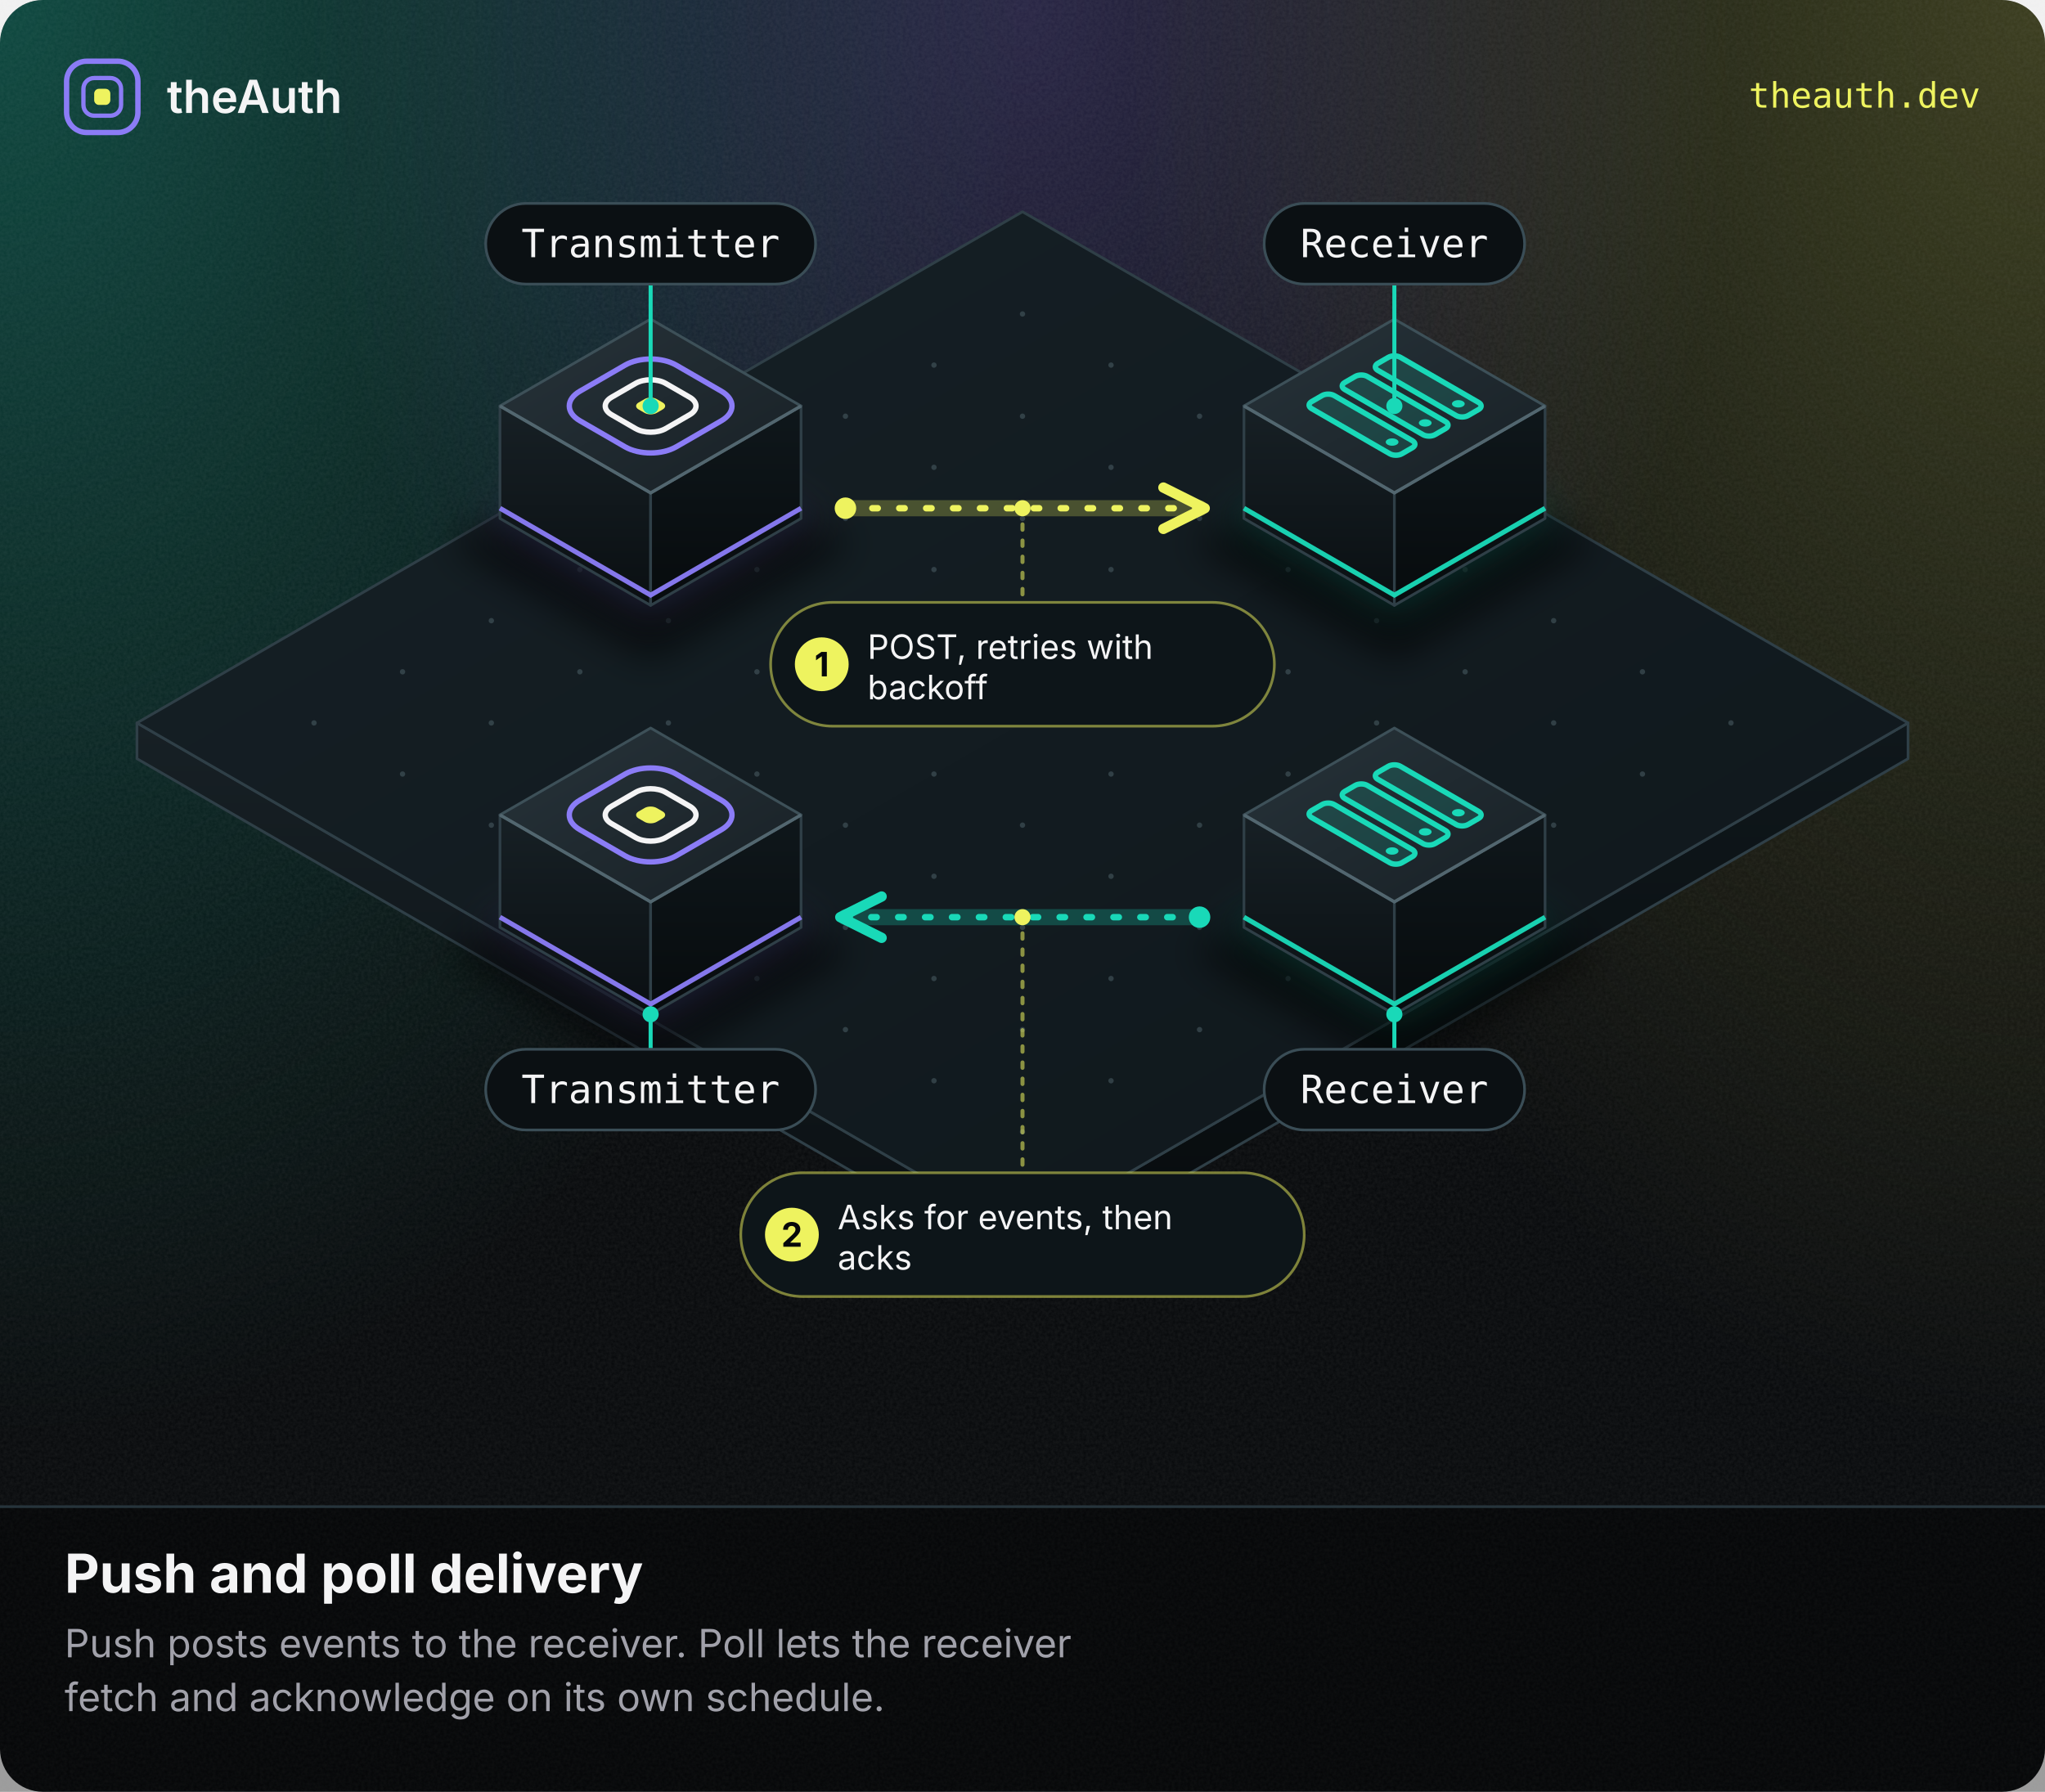
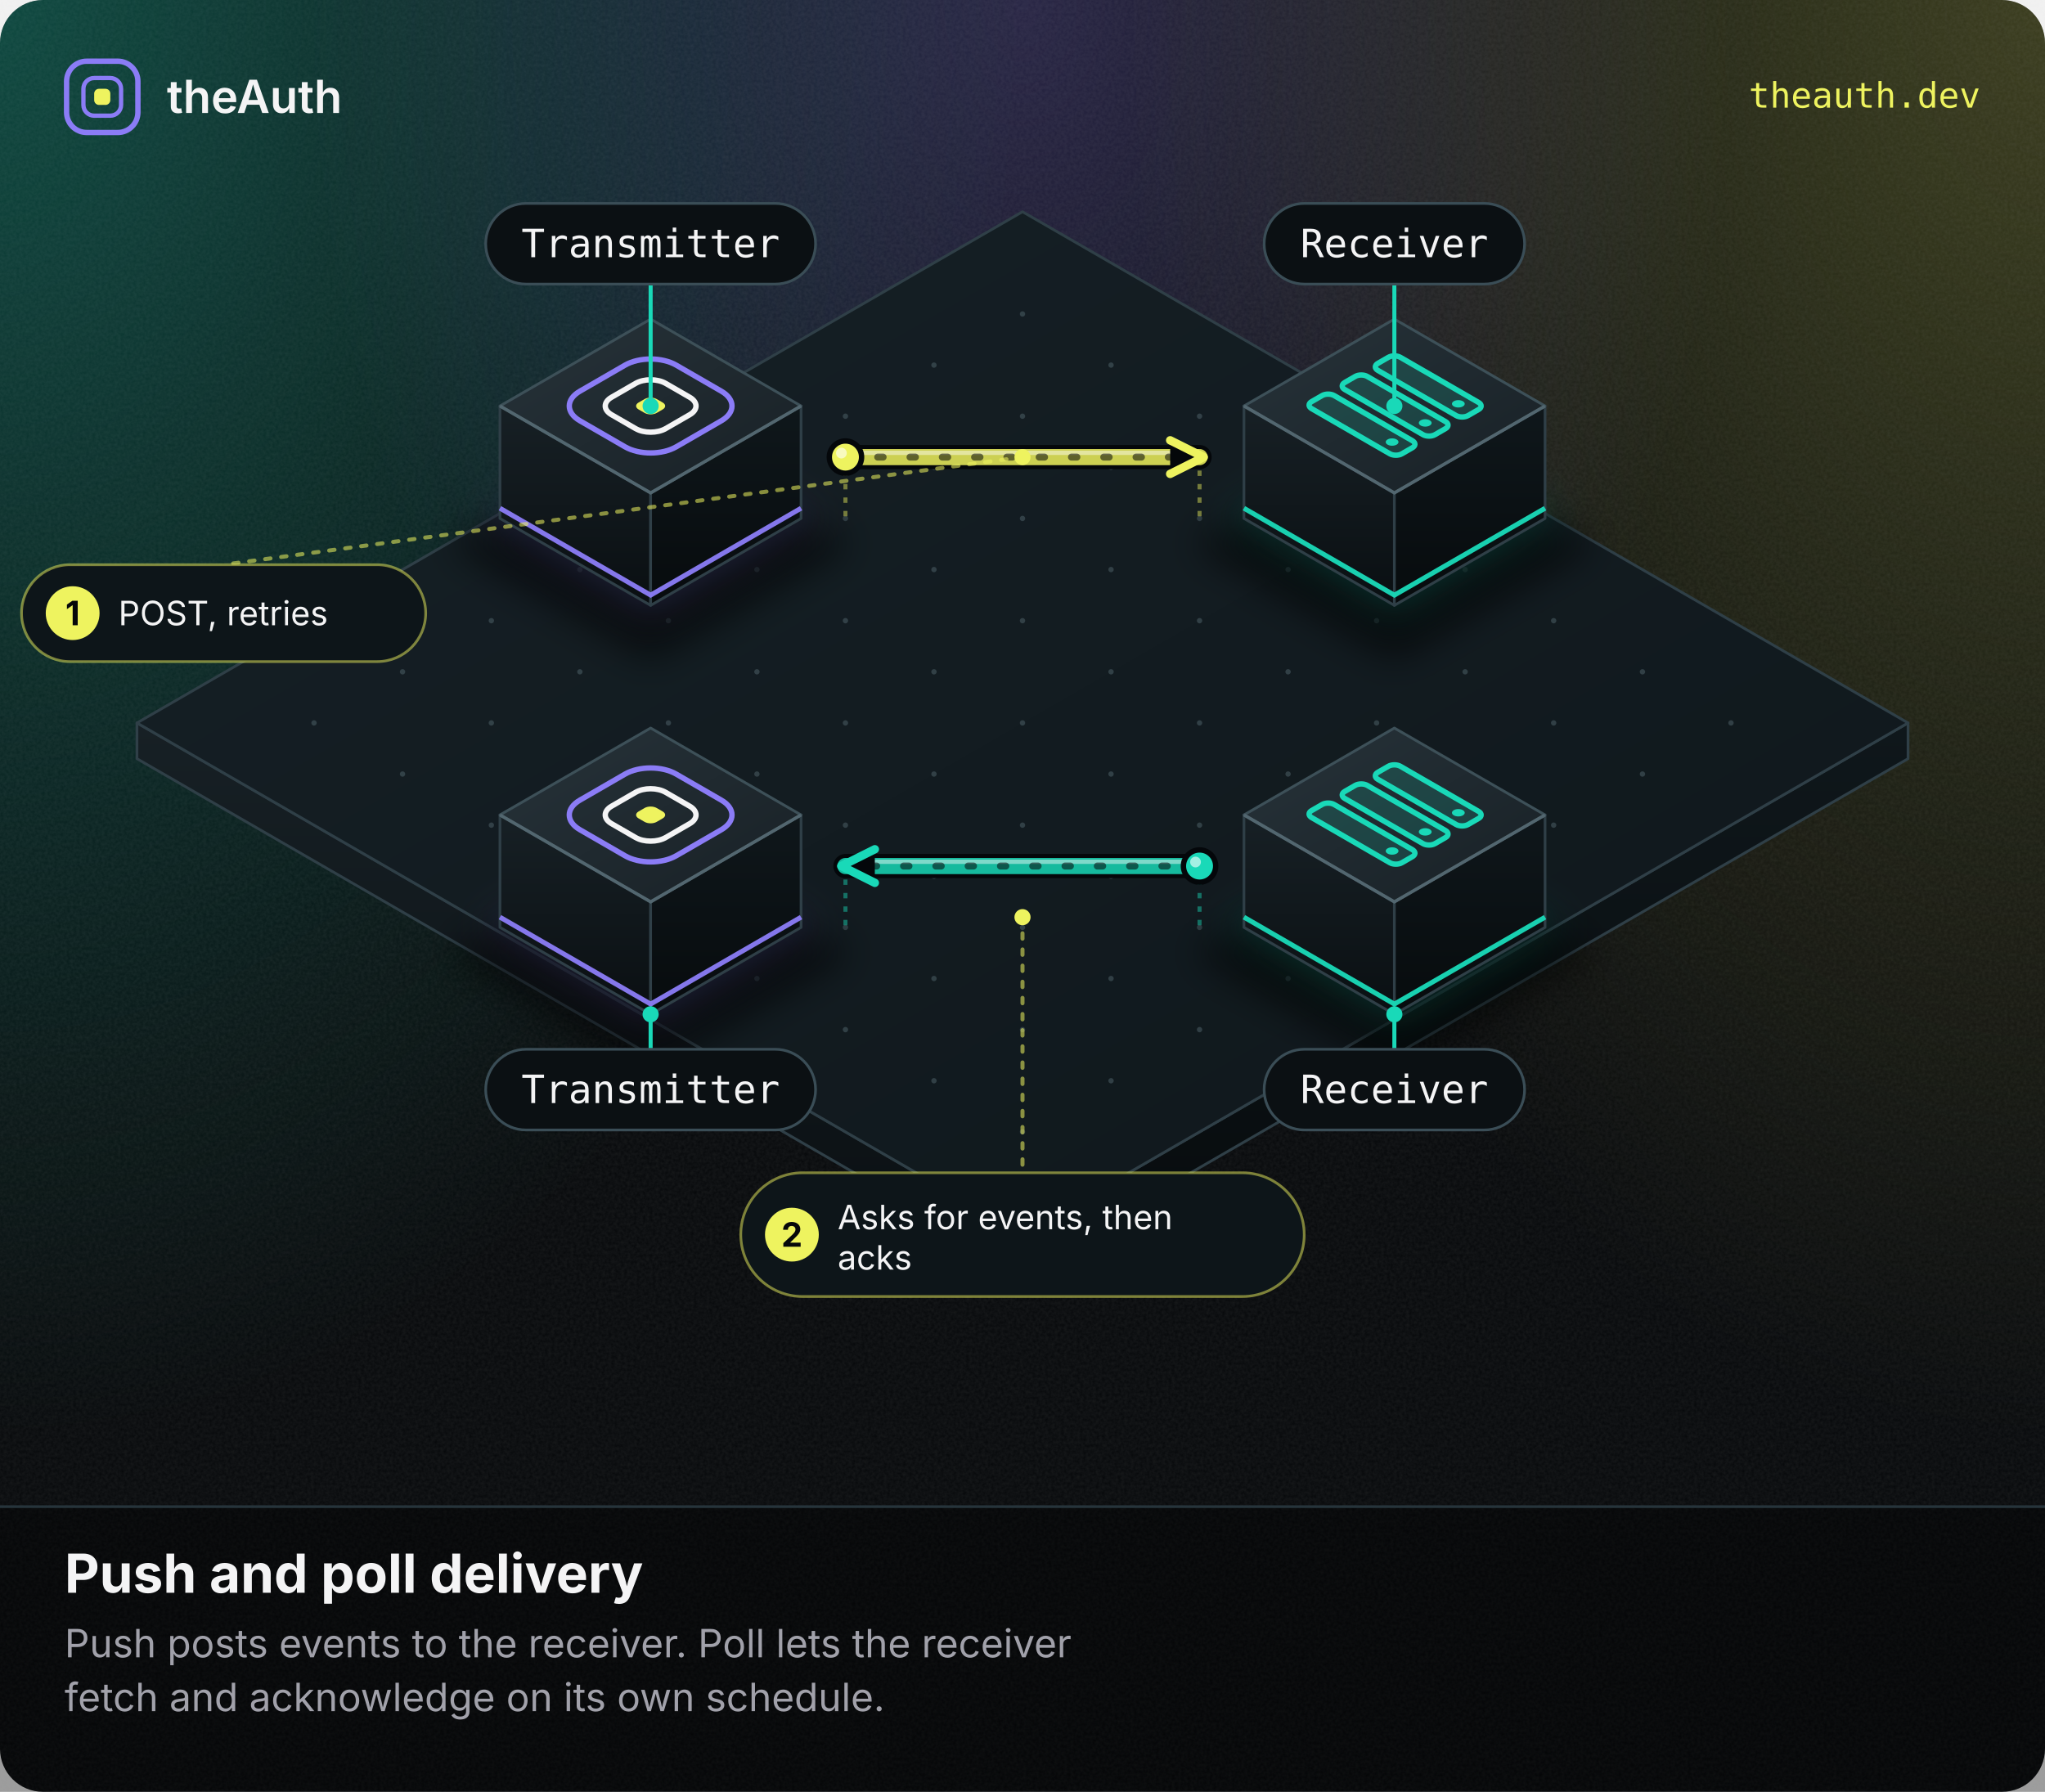
<svg xmlns="http://www.w3.org/2000/svg" viewBox="0 0 760 666" preserveAspectRatio="xMidYMid meet" role="img" aria-labelledby="t d" font-family="Inter,ui-sans-serif,system-ui,-apple-system,Segoe UI,Roboto,sans-serif">
  <defs>
    <radialGradient id="g1" cx="0" cy="0" r="1" gradientUnits="userSpaceOnUse" gradientTransform="translate(0 0) scale(380 532.8)">
      <stop stop-color="#19d9b8" stop-opacity=".30" />
      <stop offset="1" stop-color="#19d9b8" stop-opacity="0" />
    </radialGradient>
    <radialGradient id="g2" cx="0" cy="0" r="1" gradientUnits="userSpaceOnUse" gradientTransform="translate(380 0) scale(266 399.6)">
      <stop stop-color="#8b7cf6" stop-opacity=".24" />
      <stop offset="1" stop-color="#8b7cf6" stop-opacity="0" />
    </radialGradient>
    <radialGradient id="g3" cx="0" cy="0" r="1" gradientUnits="userSpaceOnUse" gradientTransform="translate(760 0) scale(342 532.8)">
      <stop stop-color="#eef35f" stop-opacity=".22" />
      <stop offset="1" stop-color="#eef35f" stop-opacity="0" />
    </radialGradient>
    <linearGradient id="tf" x1="0" y1="0" x2="1" y2="1">
      <stop stop-color="#27333a" />
      <stop offset="1" stop-color="#182025" />
    </linearGradient>
    <linearGradient id="lf" x1="0" y1="0" x2="0" y2="1">
      <stop stop-color="#172025" />
      <stop offset="1" stop-color="#0a0f12" />
    </linearGradient>
    <linearGradient id="rf" x1="0" y1="0" x2="0" y2="1">
      <stop stop-color="#0f171b" />
      <stop offset="1" stop-color="#070b0d" />
    </linearGradient>
    <linearGradient id="pf" x1="0" y1="0" x2="1" y2="1">
      <stop stop-color="#162026" />
      <stop offset="1" stop-color="#0f171b" />
    </linearGradient>
-     <marker id="mt" viewBox="0 0 10 10" refX="8" refY="5" markerWidth="8" markerHeight="8" orient="auto-start-reverse">
-       <path d="M1 1L9 5L1 9" fill="none" stroke="#19d9b8" stroke-width="2" stroke-linecap="round" stroke-linejoin="round" />
-     </marker>
-     <marker id="ml" viewBox="0 0 10 10" refX="8" refY="5" markerWidth="8" markerHeight="8" orient="auto-start-reverse">
-       <path d="M1 1L9 5L1 9" fill="none" stroke="#eef35f" stroke-width="2" stroke-linecap="round" stroke-linejoin="round" />
-     </marker>
-     <marker id="mp" viewBox="0 0 10 10" refX="8" refY="5" markerWidth="8" markerHeight="8" orient="auto-start-reverse">
-       <path d="M1 1L9 5L1 9" fill="none" stroke="#8b7cf6" stroke-width="2" stroke-linecap="round" stroke-linejoin="round" />
-     </marker>
-     <marker id="mr" viewBox="0 0 10 10" refX="8" refY="5" markerWidth="8" markerHeight="8" orient="auto-start-reverse">
-       <path d="M1 1L9 5L1 9" fill="none" stroke="#f87171" stroke-width="2" stroke-linecap="round" stroke-linejoin="round" />
+     <marker id="mt" viewBox="0 0 10 10" refX="8" refY="5" markerWidth="6" markerHeight="6" orient="auto-start-reverse">
+       <path d="M1 1L9 5L1 9" fill="#04070a" stroke="#19d9b8" stroke-width="2" stroke-linecap="round" stroke-linejoin="round" />
+     </marker>
+     <marker id="ml" viewBox="0 0 10 10" refX="8" refY="5" markerWidth="6" markerHeight="6" orient="auto-start-reverse">
+       <path d="M1 1L9 5L1 9" fill="#04070a" stroke="#eef35f" stroke-width="2" stroke-linecap="round" stroke-linejoin="round" />
+     </marker>
+     <marker id="mp" viewBox="0 0 10 10" refX="8" refY="5" markerWidth="6" markerHeight="6" orient="auto-start-reverse">
+       <path d="M1 1L9 5L1 9" fill="#04070a" stroke="#8b7cf6" stroke-width="2" stroke-linecap="round" stroke-linejoin="round" />
+     </marker>
+     <marker id="mr" viewBox="0 0 10 10" refX="8" refY="5" markerWidth="6" markerHeight="6" orient="auto-start-reverse">
+       <path d="M1 1L9 5L1 9" fill="#04070a" stroke="#f87171" stroke-width="2" stroke-linecap="round" stroke-linejoin="round" />
    </marker>
    <style>.flow{animation:flow 1.8s linear infinite}@keyframes flow{to{stroke-dashoffset:-20}}@media (prefers-reduced-motion:reduce){.flow{animation:none}}</style>
+     <filter id="sb" x="-20%" y="-20%" width="140%" height="140%">
+       <feGaussianBlur stdDeviation="2.5" />
+     </filter>
    <filter id="bl" x="-30%" y="-30%" width="160%" height="160%">
      <feGaussianBlur stdDeviation="7" />
    </filter>
    <filter id="n" x="0" y="0" width="100%" height="100%">
      <feTurbulence type="fractalNoise" baseFrequency=".85" numOctaves="2" seed="11" stitchTiles="stitch" />
      <feColorMatrix values="0 0 0 0 1  0 0 0 0 1  0 0 0 0 1  0 0 0 .7 0" />
    </filter>
  </defs>
  <rect width="760" height="666" rx="16" fill="#06080a" />
  <rect width="760" height="666" rx="16" fill="url(#g1)" />
  <rect width="760" height="666" rx="16" fill="url(#g2)" />
  <rect width="760" height="666" rx="16" fill="url(#g3)" />
  <rect width="760" height="666" rx="16" filter="url(#n)" opacity=".10" />
  <polygon points="50.9,282 380,472 380,458.7 50.9,268.7" fill="url(#lf)" stroke="#2f3f47" stroke-width="1" stroke-linejoin="round" />
  <polygon points="709.1,282 380,472 380,458.7 709.1,268.7" fill="url(#rf)" stroke="#2f3f47" stroke-width="1" stroke-linejoin="round" />
  <polygon points="380,78.7 709.1,268.7 380,458.7 50.9,268.7" fill="url(#pf)" stroke="#2f3f47" stroke-width="1" stroke-linejoin="round" />
  <circle cx="380" cy="116.7" r="1" fill="#46585f" opacity=".6" />
  <circle cx="347.1" cy="135.7" r="1" fill="#46585f" opacity=".6" />
  <circle cx="314.2" cy="154.7" r="1" fill="#46585f" opacity=".6" />
  <circle cx="281.3" cy="173.7" r="1" fill="#46585f" opacity=".6" />
  <circle cx="248.4" cy="192.7" r="1" fill="#46585f" opacity=".6" />
  <circle cx="215.5" cy="211.7" r="1" fill="#46585f" opacity=".6" />
  <circle cx="182.6" cy="230.7" r="1" fill="#46585f" opacity=".6" />
  <circle cx="149.6" cy="249.7" r="1" fill="#46585f" opacity=".6" />
  <circle cx="116.7" cy="268.7" r="1" fill="#46585f" opacity=".6" />
  <circle cx="412.9" cy="135.7" r="1" fill="#46585f" opacity=".6" />
  <circle cx="380" cy="154.7" r="1" fill="#46585f" opacity=".6" />
  <circle cx="347.1" cy="173.7" r="1" fill="#46585f" opacity=".6" />
  <circle cx="314.2" cy="192.7" r="1" fill="#46585f" opacity=".6" />
  <circle cx="281.3" cy="211.7" r="1" fill="#46585f" opacity=".6" />
  <circle cx="248.4" cy="230.7" r="1" fill="#46585f" opacity=".6" />
  <circle cx="215.5" cy="249.7" r="1" fill="#46585f" opacity=".6" />
  <circle cx="182.6" cy="268.7" r="1" fill="#46585f" opacity=".6" />
  <circle cx="149.6" cy="287.7" r="1" fill="#46585f" opacity=".6" />
  <circle cx="445.8" cy="154.7" r="1" fill="#46585f" opacity=".6" />
  <circle cx="412.9" cy="173.7" r="1" fill="#46585f" opacity=".6" />
  <circle cx="380" cy="192.7" r="1" fill="#46585f" opacity=".6" />
  <circle cx="347.1" cy="211.7" r="1" fill="#46585f" opacity=".6" />
  <circle cx="314.2" cy="230.7" r="1" fill="#46585f" opacity=".6" />
  <circle cx="281.3" cy="249.7" r="1" fill="#46585f" opacity=".6" />
  <circle cx="248.4" cy="268.7" r="1" fill="#46585f" opacity=".6" />
  <circle cx="215.5" cy="287.7" r="1" fill="#46585f" opacity=".6" />
  <circle cx="182.6" cy="306.7" r="1" fill="#46585f" opacity=".6" />
  <circle cx="478.7" cy="173.7" r="1" fill="#46585f" opacity=".6" />
  <circle cx="445.8" cy="192.7" r="1" fill="#46585f" opacity=".6" />
  <circle cx="412.9" cy="211.7" r="1" fill="#46585f" opacity=".6" />
  <circle cx="380" cy="230.7" r="1" fill="#46585f" opacity=".6" />
  <circle cx="347.1" cy="249.7" r="1" fill="#46585f" opacity=".6" />
  <circle cx="314.2" cy="268.7" r="1" fill="#46585f" opacity=".6" />
  <circle cx="281.3" cy="287.7" r="1" fill="#46585f" opacity=".6" />
  <circle cx="248.4" cy="306.7" r="1" fill="#46585f" opacity=".6" />
  <circle cx="215.5" cy="325.7" r="1" fill="#46585f" opacity=".6" />
  <circle cx="511.6" cy="192.7" r="1" fill="#46585f" opacity=".6" />
  <circle cx="478.7" cy="211.7" r="1" fill="#46585f" opacity=".6" />
  <circle cx="445.8" cy="230.7" r="1" fill="#46585f" opacity=".6" />
  <circle cx="412.9" cy="249.7" r="1" fill="#46585f" opacity=".6" />
  <circle cx="380" cy="268.7" r="1" fill="#46585f" opacity=".6" />
  <circle cx="347.1" cy="287.7" r="1" fill="#46585f" opacity=".6" />
  <circle cx="314.2" cy="306.7" r="1" fill="#46585f" opacity=".6" />
  <circle cx="281.3" cy="325.7" r="1" fill="#46585f" opacity=".6" />
  <circle cx="248.4" cy="344.7" r="1" fill="#46585f" opacity=".6" />
  <circle cx="544.5" cy="211.7" r="1" fill="#46585f" opacity=".6" />
  <circle cx="511.6" cy="230.7" r="1" fill="#46585f" opacity=".6" />
  <circle cx="478.7" cy="249.7" r="1" fill="#46585f" opacity=".6" />
  <circle cx="445.8" cy="268.7" r="1" fill="#46585f" opacity=".6" />
  <circle cx="412.9" cy="287.7" r="1" fill="#46585f" opacity=".6" />
  <circle cx="380" cy="306.7" r="1" fill="#46585f" opacity=".6" />
  <circle cx="347.1" cy="325.7" r="1" fill="#46585f" opacity=".6" />
  <circle cx="314.2" cy="344.7" r="1" fill="#46585f" opacity=".6" />
  <circle cx="281.3" cy="363.7" r="1" fill="#46585f" opacity=".6" />
  <circle cx="577.4" cy="230.7" r="1" fill="#46585f" opacity=".6" />
  <circle cx="544.5" cy="249.7" r="1" fill="#46585f" opacity=".6" />
  <circle cx="511.6" cy="268.7" r="1" fill="#46585f" opacity=".6" />
  <circle cx="478.7" cy="287.7" r="1" fill="#46585f" opacity=".6" />
  <circle cx="445.8" cy="306.7" r="1" fill="#46585f" opacity=".6" />
  <circle cx="412.9" cy="325.7" r="1" fill="#46585f" opacity=".6" />
  <circle cx="380" cy="344.7" r="1" fill="#46585f" opacity=".6" />
  <circle cx="347.1" cy="363.7" r="1" fill="#46585f" opacity=".6" />
  <circle cx="314.2" cy="382.7" r="1" fill="#46585f" opacity=".6" />
  <circle cx="610.4" cy="249.7" r="1" fill="#46585f" opacity=".6" />
  <circle cx="577.4" cy="268.7" r="1" fill="#46585f" opacity=".6" />
  <circle cx="544.5" cy="287.7" r="1" fill="#46585f" opacity=".6" />
  <circle cx="511.6" cy="306.7" r="1" fill="#46585f" opacity=".6" />
  <circle cx="478.7" cy="325.7" r="1" fill="#46585f" opacity=".6" />
  <circle cx="445.8" cy="344.7" r="1" fill="#46585f" opacity=".6" />
  <circle cx="412.9" cy="363.7" r="1" fill="#46585f" opacity=".6" />
  <circle cx="380" cy="382.7" r="1" fill="#46585f" opacity=".6" />
  <circle cx="347.1" cy="401.7" r="1" fill="#46585f" opacity=".6" />
  <circle cx="643.3" cy="268.7" r="1" fill="#46585f" opacity=".6" />
  <circle cx="610.4" cy="287.7" r="1" fill="#46585f" opacity=".6" />
  <circle cx="577.4" cy="306.7" r="1" fill="#46585f" opacity=".6" />
  <circle cx="544.5" cy="325.7" r="1" fill="#46585f" opacity=".6" />
  <circle cx="511.6" cy="344.7" r="1" fill="#46585f" opacity=".6" />
  <circle cx="478.7" cy="363.7" r="1" fill="#46585f" opacity=".6" />
  <circle cx="445.8" cy="382.7" r="1" fill="#46585f" opacity=".6" />
  <circle cx="412.9" cy="401.7" r="1" fill="#46585f" opacity=".6" />
  <circle cx="380" cy="420.7" r="1" fill="#46585f" opacity=".6" />
  <polygon points="241.8,159.3 316.2,202.2 241.8,245.1 167.4,202.2" fill="#000" opacity=".6" filter="url(#bl)" />
  <polygon points="241.8,156.6 304.3,192.7 241.8,228.8 179.3,192.7" fill="#8b7cf6" opacity=".16" filter="url(#bl)" />
  <polygon points="185.8,192.7 241.8,225 241.8,183.2 185.8,150.9" fill="url(#lf)" stroke="#2f3f47" stroke-width="1" stroke-linejoin="round" />
  <polygon points="297.7,192.7 241.8,225 241.8,183.2 297.7,150.9" fill="url(#rf)" stroke="#2f3f47" stroke-width="1" stroke-linejoin="round" />
  <polygon points="241.8,118.6 297.7,150.9 241.8,183.2 185.8,150.9" fill="url(#tf)" stroke="#3d5058" stroke-width="1" stroke-linejoin="round" />
  <polyline points="185.8,150.9 241.8,183.2 297.7,150.9" fill="none" stroke="#52666f" stroke-width="1.2" />
  <polyline points="185.8,188.9 241.8,221.2 297.7,188.9" fill="none" stroke="#8b7cf6" stroke-width="1.8" opacity=".95" />
  <g transform="matrix(55.944 32.3 -55.944 32.3 241.8 118.6)" fill="none" stroke-width="2" stroke-linecap="round" stroke-linejoin="round" style="vector-effect:non-scaling-stroke">
    <rect vector-effect="non-scaling-stroke" x=".18" y=".18" width=".64" height=".64" rx=".17" fill="none" stroke="#8b7cf6" />
    <rect vector-effect="non-scaling-stroke" x=".32" y=".32" width=".36" height=".36" rx=".1" fill="none" stroke="#f4f4f5" />
    <rect vector-effect="non-scaling-stroke" x=".44" y=".44" width=".12" height=".12" rx=".04" fill="#eef35f" stroke="none" />
  </g>
  <polygon points="518.2,159.3 592.6,202.2 518.2,245.1 443.8,202.2" fill="#000" opacity=".6" filter="url(#bl)" />
  <polygon points="518.2,156.6 580.7,192.7 518.2,228.8 455.7,192.7" fill="#19d9b8" opacity=".16" filter="url(#bl)" />
  <polygon points="462.3,192.7 518.2,225 518.2,183.2 462.3,150.9" fill="url(#lf)" stroke="#2f3f47" stroke-width="1" stroke-linejoin="round" />
  <polygon points="574.2,192.7 518.2,225 518.2,183.2 574.2,150.9" fill="url(#rf)" stroke="#2f3f47" stroke-width="1" stroke-linejoin="round" />
  <polygon points="518.2,118.6 574.2,150.9 518.2,183.2 462.3,150.9" fill="url(#tf)" stroke="#3d5058" stroke-width="1" stroke-linejoin="round" />
  <polyline points="462.3,150.9 518.2,183.2 574.2,150.9" fill="none" stroke="#52666f" stroke-width="1.2" />
  <polyline points="462.3,188.9 518.2,221.2 574.2,188.9" fill="none" stroke="#19d9b8" stroke-width="1.8" opacity=".95" />
  <g transform="matrix(55.944 32.3 -55.944 32.3 518.2 118.6)" fill="none" stroke-width="2" stroke-linecap="round" stroke-linejoin="round" style="vector-effect:non-scaling-stroke">
    <rect vector-effect="non-scaling-stroke" x=".2" y="0.2" width=".6" height=".15" rx=".04" fill="#19d9b8" fill-opacity=".16" stroke="#19d9b8" />
    <circle vector-effect="non-scaling-stroke" cx=".7" cy="0.275" r=".03" fill="#19d9b8" stroke="none" />
    <rect vector-effect="non-scaling-stroke" x=".2" y="0.42" width=".6" height=".15" rx=".04" fill="#19d9b8" fill-opacity=".16" stroke="#19d9b8" />
    <circle vector-effect="non-scaling-stroke" cx=".7" cy="0.495" r=".03" fill="#19d9b8" stroke="none" />
    <rect vector-effect="non-scaling-stroke" x=".2" y="0.64" width=".6" height=".15" rx=".04" fill="#19d9b8" fill-opacity=".16" stroke="#19d9b8" />
    <circle vector-effect="non-scaling-stroke" cx=".7" cy="0.715" r=".03" fill="#19d9b8" stroke="none" />
  </g>
  <polygon points="241.8,311.3 316.2,354.2 241.8,397.1 167.4,354.2" fill="#000" opacity=".6" filter="url(#bl)" />
  <polygon points="241.8,308.6 304.3,344.7 241.8,380.8 179.3,344.7" fill="#8b7cf6" opacity=".16" filter="url(#bl)" />
  <polygon points="185.8,344.7 241.8,377 241.8,335.2 185.8,302.9" fill="url(#lf)" stroke="#2f3f47" stroke-width="1" stroke-linejoin="round" />
  <polygon points="297.7,344.7 241.8,377 241.8,335.2 297.7,302.9" fill="url(#rf)" stroke="#2f3f47" stroke-width="1" stroke-linejoin="round" />
  <polygon points="241.8,270.6 297.7,302.9 241.8,335.2 185.8,302.9" fill="url(#tf)" stroke="#3d5058" stroke-width="1" stroke-linejoin="round" />
  <polyline points="185.8,302.9 241.8,335.2 297.7,302.9" fill="none" stroke="#52666f" stroke-width="1.2" />
  <polyline points="185.8,340.9 241.8,373.2 297.7,340.9" fill="none" stroke="#8b7cf6" stroke-width="1.8" opacity=".95" />
  <g transform="matrix(55.944 32.3 -55.944 32.3 241.8 270.6)" fill="none" stroke-width="2" stroke-linecap="round" stroke-linejoin="round" style="vector-effect:non-scaling-stroke">
    <rect vector-effect="non-scaling-stroke" x=".18" y=".18" width=".64" height=".64" rx=".17" fill="none" stroke="#8b7cf6" />
    <rect vector-effect="non-scaling-stroke" x=".32" y=".32" width=".36" height=".36" rx=".1" fill="none" stroke="#f4f4f5" />
    <rect vector-effect="non-scaling-stroke" x=".44" y=".44" width=".12" height=".12" rx=".04" fill="#eef35f" stroke="none" />
  </g>
  <polygon points="518.2,311.3 592.6,354.2 518.2,397.1 443.8,354.2" fill="#000" opacity=".6" filter="url(#bl)" />
  <polygon points="518.2,308.6 580.7,344.7 518.2,380.8 455.7,344.7" fill="#19d9b8" opacity=".16" filter="url(#bl)" />
  <polygon points="462.3,344.7 518.2,377 518.2,335.2 462.3,302.9" fill="url(#lf)" stroke="#2f3f47" stroke-width="1" stroke-linejoin="round" />
  <polygon points="574.2,344.7 518.2,377 518.2,335.2 574.2,302.9" fill="url(#rf)" stroke="#2f3f47" stroke-width="1" stroke-linejoin="round" />
  <polygon points="518.2,270.6 574.2,302.9 518.2,335.2 462.3,302.9" fill="url(#tf)" stroke="#3d5058" stroke-width="1" stroke-linejoin="round" />
  <polyline points="462.3,302.9 518.2,335.2 574.2,302.9" fill="none" stroke="#52666f" stroke-width="1.2" />
  <polyline points="462.3,340.9 518.2,373.2 574.2,340.9" fill="none" stroke="#19d9b8" stroke-width="1.8" opacity=".95" />
  <g transform="matrix(55.944 32.3 -55.944 32.3 518.2 270.6)" fill="none" stroke-width="2" stroke-linecap="round" stroke-linejoin="round" style="vector-effect:non-scaling-stroke">
    <rect vector-effect="non-scaling-stroke" x=".2" y="0.2" width=".6" height=".15" rx=".04" fill="#19d9b8" fill-opacity=".16" stroke="#19d9b8" />
    <circle vector-effect="non-scaling-stroke" cx=".7" cy="0.275" r=".03" fill="#19d9b8" stroke="none" />
    <rect vector-effect="non-scaling-stroke" x=".2" y="0.42" width=".6" height=".15" rx=".04" fill="#19d9b8" fill-opacity=".16" stroke="#19d9b8" />
    <circle vector-effect="non-scaling-stroke" cx=".7" cy="0.495" r=".03" fill="#19d9b8" stroke="none" />
    <rect vector-effect="non-scaling-stroke" x=".2" y="0.64" width=".6" height=".15" rx=".04" fill="#19d9b8" fill-opacity=".16" stroke="#19d9b8" />
    <circle vector-effect="non-scaling-stroke" cx=".7" cy="0.715" r=".03" fill="#19d9b8" stroke="none" />
  </g>
-   <polyline points="314.2,188.9 445.8,188.9" fill="none" stroke="#eef35f" stroke-opacity=".25" stroke-width="6" stroke-linecap="round" stroke-linejoin="round" />
-   <polyline class="flow" points="314.2,188.9 445.8,188.9" fill="none" stroke="#eef35f" stroke-width="2.4" stroke-dasharray="2 8" stroke-linecap="round" stroke-linejoin="round" marker-end="url(#ml)" />
-   <circle cx="314.2" cy="188.9" r="4" fill="#eef35f" />
-   <polyline points="445.8,340.9 314.2,340.9" fill="none" stroke="#19d9b8" stroke-opacity=".25" stroke-width="6" stroke-linecap="round" stroke-linejoin="round" />
-   <polyline class="flow" points="445.8,340.9 314.2,340.9" fill="none" stroke="#19d9b8" stroke-width="2.4" stroke-dasharray="2 8" stroke-linecap="round" stroke-linejoin="round" marker-end="url(#mt)" />
-   <circle cx="445.8" cy="340.9" r="4" fill="#19d9b8" />
+   <polyline points="314.2,198.8 445.8,198.8" fill="none" stroke="#000" stroke-opacity=".5" stroke-width="7" stroke-linecap="round" stroke-linejoin="round" filter="url(#sb)" />
+   <line x1="314.2" y1="169.9" x2="314.2" y2="192.7" stroke="#eef35f" stroke-opacity=".45" stroke-width="1.5" stroke-dasharray="2 3" />
+   <line x1="445.8" y1="169.9" x2="445.8" y2="192.7" stroke="#eef35f" stroke-opacity=".45" stroke-width="1.5" stroke-dasharray="2 3" />
+   <polyline points="314.2,169.9 445.8,169.9" fill="none" stroke="#04070a" stroke-width="9" stroke-linecap="round" stroke-linejoin="round" />
+   <polyline points="314.2,169.9 445.8,169.9" fill="none" stroke="#eef35f" stroke-opacity=".85" stroke-width="6" stroke-linecap="round" stroke-linejoin="round" />
+   <polyline points="314.2,168.3 445.8,168.3" fill="none" stroke="#fff" stroke-opacity=".45" stroke-width="1.6" stroke-linecap="round" stroke-linejoin="round" />
+   <polyline class="flow" points="314.2,169.9 445.8,169.9" fill="none" stroke="#04070a" stroke-opacity=".55" stroke-width="2.6" stroke-dasharray="2 10" stroke-linecap="round" stroke-linejoin="round" marker-end="url(#ml)" />
+   <circle cx="314.2" cy="169.9" r="6" fill="#eef35f" stroke="#04070a" stroke-width="2" />
+   <circle cx="312.7" cy="168.4" r="2" fill="#fff" fill-opacity=".6" />
+   <polyline points="445.8,350.8 314.2,350.8" fill="none" stroke="#000" stroke-opacity=".5" stroke-width="7" stroke-linecap="round" stroke-linejoin="round" filter="url(#sb)" />
+   <line x1="445.8" y1="321.9" x2="445.8" y2="344.7" stroke="#19d9b8" stroke-opacity=".45" stroke-width="1.5" stroke-dasharray="2 3" />
+   <line x1="314.2" y1="321.9" x2="314.2" y2="344.7" stroke="#19d9b8" stroke-opacity=".45" stroke-width="1.5" stroke-dasharray="2 3" />
+   <polyline points="445.8,321.9 314.2,321.9" fill="none" stroke="#04070a" stroke-width="9" stroke-linecap="round" stroke-linejoin="round" />
+   <polyline points="445.8,321.9 314.2,321.9" fill="none" stroke="#19d9b8" stroke-opacity=".85" stroke-width="6" stroke-linecap="round" stroke-linejoin="round" />
+   <polyline points="445.8,320.3 314.2,320.3" fill="none" stroke="#fff" stroke-opacity=".45" stroke-width="1.6" stroke-linecap="round" stroke-linejoin="round" />
+   <polyline class="flow" points="445.8,321.9 314.2,321.9" fill="none" stroke="#04070a" stroke-opacity=".55" stroke-width="2.6" stroke-dasharray="2 10" stroke-linecap="round" stroke-linejoin="round" marker-end="url(#mt)" />
+   <circle cx="445.8" cy="321.9" r="6" fill="#19d9b8" stroke="#04070a" stroke-width="2" />
+   <circle cx="444.3" cy="320.4" r="2" fill="#fff" fill-opacity=".6" />
  <line x1="241.8" y1="105.6" x2="241.8" y2="150.9" stroke="#19d9b8" stroke-width="1.5" />
  <circle cx="241.8" cy="150.9" r="3" fill="#19d9b8" />
  <rect x="180.5" y="75.6" width="122.6" height="30" rx="15" fill="#0b1013" stroke="#3a4d56" />
  <text x="241.8" y="95.6" text-anchor="middle" font-size="14.5" fill="#f4f4f5" font-family="ui-monospace,JetBrains Mono,Menlo,Consolas,monospace">Transmitter</text>
  <line x1="518.2" y1="105.6" x2="518.2" y2="150.9" stroke="#19d9b8" stroke-width="1.5" />
  <circle cx="518.2" cy="150.9" r="3" fill="#19d9b8" />
  <rect x="469.8" y="75.6" width="96.8" height="30" rx="15" fill="#0b1013" stroke="#3a4d56" />
  <text x="518.2" y="95.6" text-anchor="middle" font-size="14.5" fill="#f4f4f5" font-family="ui-monospace,JetBrains Mono,Menlo,Consolas,monospace">Receiver</text>
  <line x1="241.8" y1="377" x2="241.8" y2="390" stroke="#19d9b8" stroke-width="1.5" />
  <circle cx="241.8" cy="377" r="3" fill="#19d9b8" />
  <rect x="180.5" y="390" width="122.6" height="30" rx="15" fill="#0b1013" stroke="#3a4d56" />
  <text x="241.8" y="410" text-anchor="middle" font-size="14.5" fill="#f4f4f5" font-family="ui-monospace,JetBrains Mono,Menlo,Consolas,monospace">Transmitter</text>
  <line x1="518.2" y1="377" x2="518.2" y2="390" stroke="#19d9b8" stroke-width="1.5" />
  <circle cx="518.2" cy="377" r="3" fill="#19d9b8" />
  <rect x="469.8" y="390" width="96.8" height="30" rx="15" fill="#0b1013" stroke="#3a4d56" />
  <text x="518.2" y="410" text-anchor="middle" font-size="14.5" fill="#f4f4f5" font-family="ui-monospace,JetBrains Mono,Menlo,Consolas,monospace">Receiver</text>
-   <path d="M380 188.9L380 223.9" stroke="#eef35f" stroke-opacity=".55" stroke-width="1.5" stroke-dasharray="2 4" stroke-linecap="round" />
-   <circle cx="380" cy="188.9" r="3" fill="#eef35f" />
-   <rect x="286.4" y="223.9" width="187.2" height="46" rx="23" fill="#0d1519" stroke="#eef35f" stroke-opacity=".5" />
-   <circle cx="305.4" cy="246.9" r="10" fill="#eef35f" />
-   <text x="305.4" y="251.4" text-anchor="middle" font-size="12.5" font-weight="700" fill="#06080a">1</text>
-   <text x="322.4" y="244.9" font-size="12.5" fill="#f4f4f5">POST, retries with</text>
-   <text x="322.4" y="259.9" font-size="12.5" fill="#f4f4f5">backoff</text>
+   <path d="M380 169.9L83.1 209.9" stroke="#eef35f" stroke-opacity=".55" stroke-width="1.5" stroke-dasharray="2 4" stroke-linecap="round" />
+   <circle cx="380" cy="169.9" r="3" fill="#eef35f" />
+   <rect x="8" y="209.9" width="150.2" height="36" rx="18" fill="#0d1519" stroke="#eef35f" stroke-opacity=".5" />
+   <circle cx="27" cy="227.9" r="10" fill="#eef35f" />
+   <text x="27" y="232.4" text-anchor="middle" font-size="12.5" font-weight="700" fill="#06080a">1</text>
+   <text x="44" y="232.4" font-size="12.5" fill="#f4f4f5">POST, retries</text>
  <path d="M380 340.9L380 435.9" stroke="#eef35f" stroke-opacity=".55" stroke-width="1.5" stroke-dasharray="2 4" stroke-linecap="round" />
  <circle cx="380" cy="340.9" r="3" fill="#eef35f" />
  <rect x="275.3" y="435.9" width="209.4" height="46" rx="23" fill="#0d1519" stroke="#eef35f" stroke-opacity=".5" />
  <circle cx="294.3" cy="458.9" r="10" fill="#eef35f" />
  <text x="294.3" y="463.4" text-anchor="middle" font-size="12.5" font-weight="700" fill="#06080a">2</text>
  <text x="311.3" y="456.9" font-size="12.5" fill="#f4f4f5">Asks for events, then</text>
  <text x="311.3" y="471.9" font-size="12.5" fill="#f4f4f5">acks</text>
  <g transform="translate(24 22)">
    <rect x=".75" y=".75" width="26.5" height="26.5" rx="7.5" fill="none" stroke="#8b7cf6" stroke-width="2" />
    <rect x="7" y="7" width="14" height="14" rx="4" fill="none" stroke="#8b7cf6" stroke-width="1.6" />
    <rect x="11" y="11" width="6" height="6" rx="1.8" fill="#eef35f" />
    <text x="38" y="20" font-size="17" font-weight="600" fill="#f4f4f5">theAuth</text>
  </g>
  <rect x="0" y="560" width="760" height="106" fill="#000" opacity=".35" />
  <line x1="0" y1="560" x2="760" y2="560" stroke="#26343b" />
  <text x="24" y="592" font-size="20" font-weight="650" fill="#f4f4f5">Push and poll delivery</text>
  <text x="24" y="616" font-size="14.5" fill="#a1a1aa">Push posts events to the receiver. Poll lets the receiver</text>
  <text x="24" y="636" font-size="14.5" fill="#a1a1aa">fetch and acknowledge on its own schedule.</text>
  <text x="736" y="40" text-anchor="end" font-size="13" fill="#eef35f" font-family="ui-monospace,JetBrains Mono,Menlo,Consolas,monospace">theauth.dev</text>
</svg>
